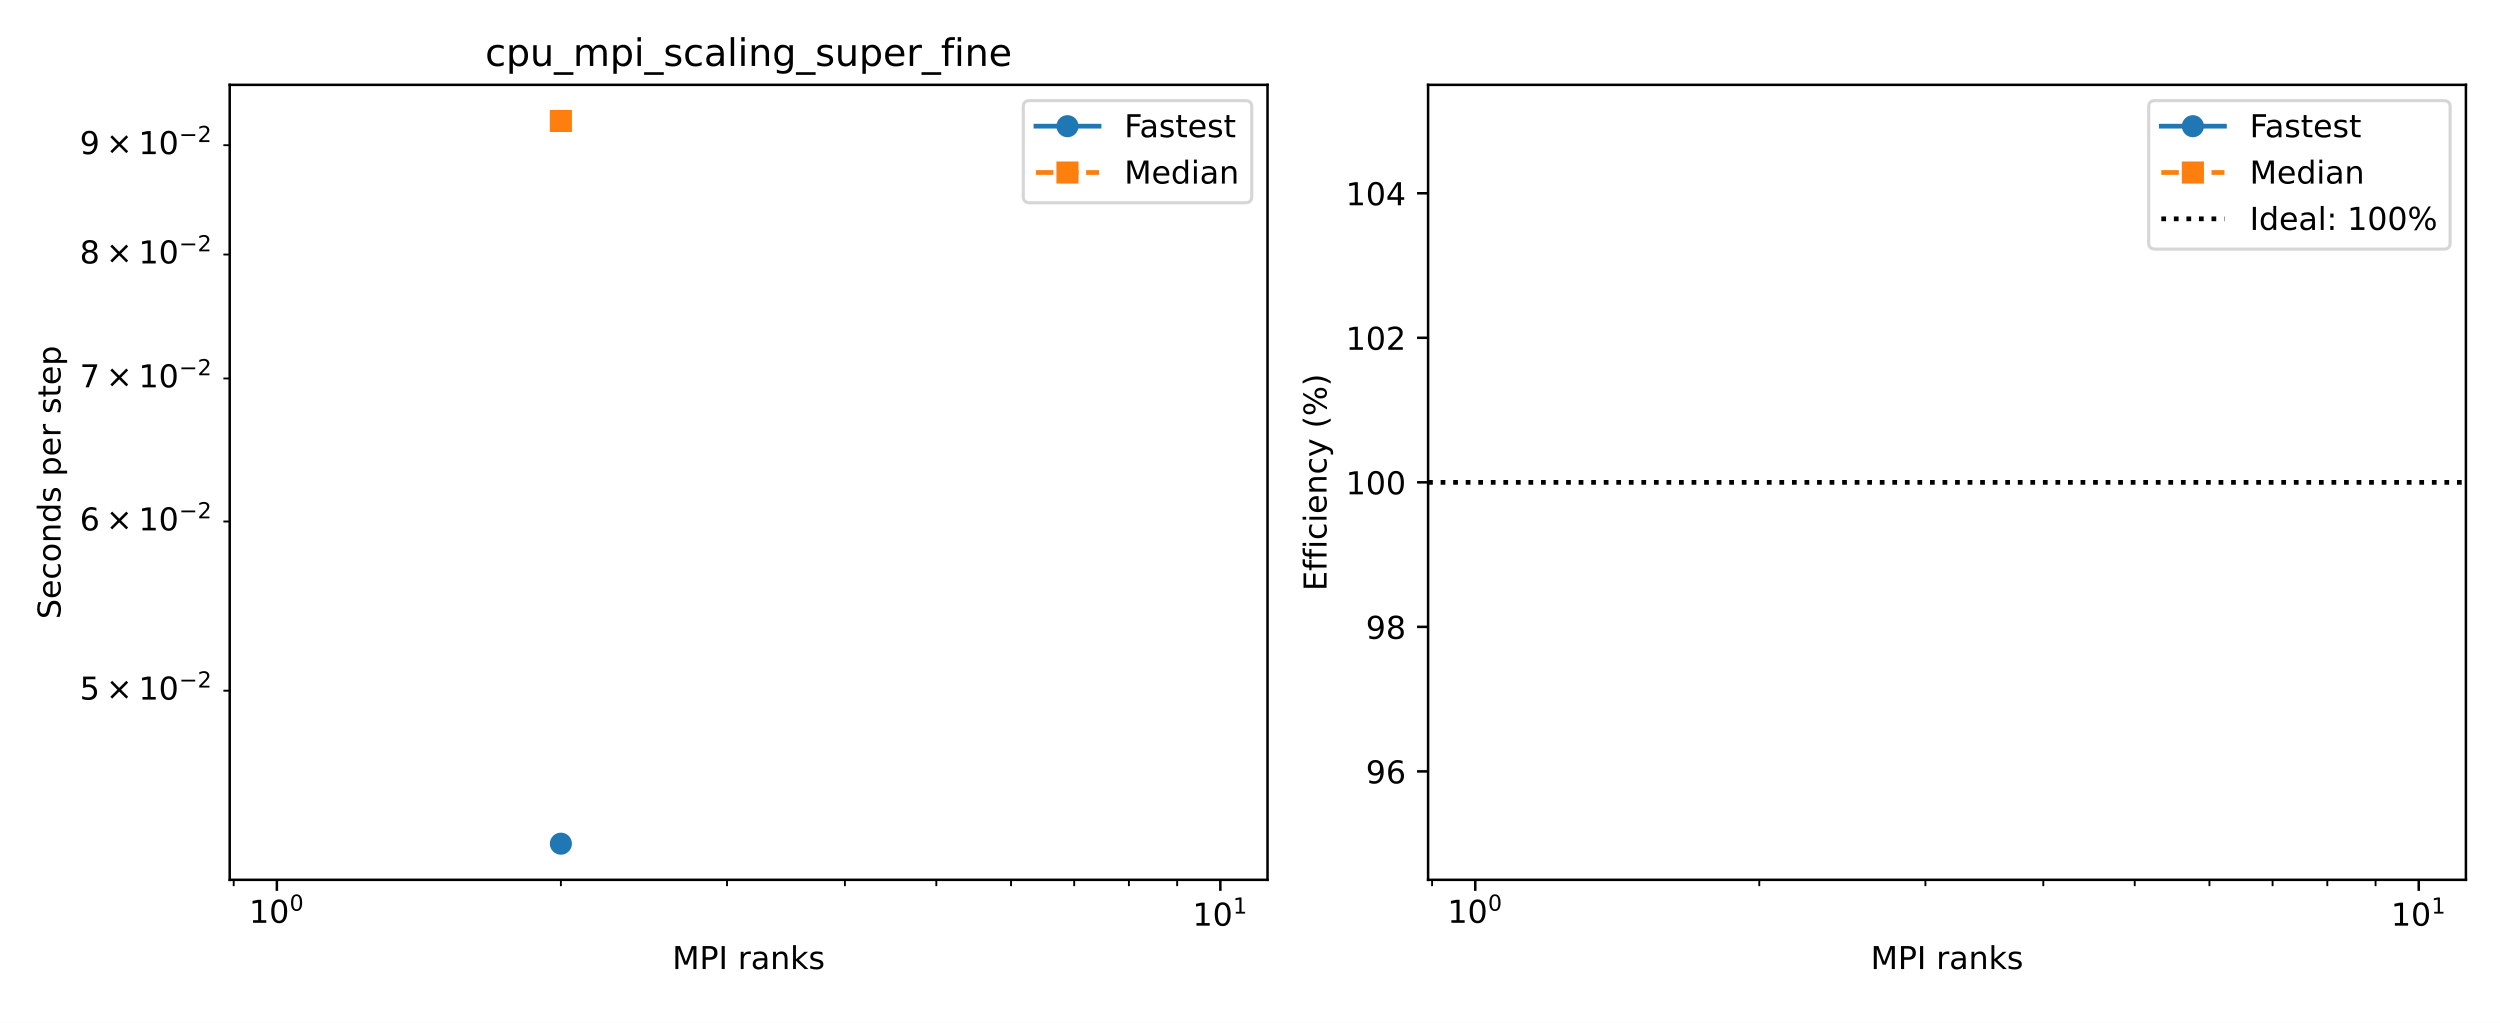
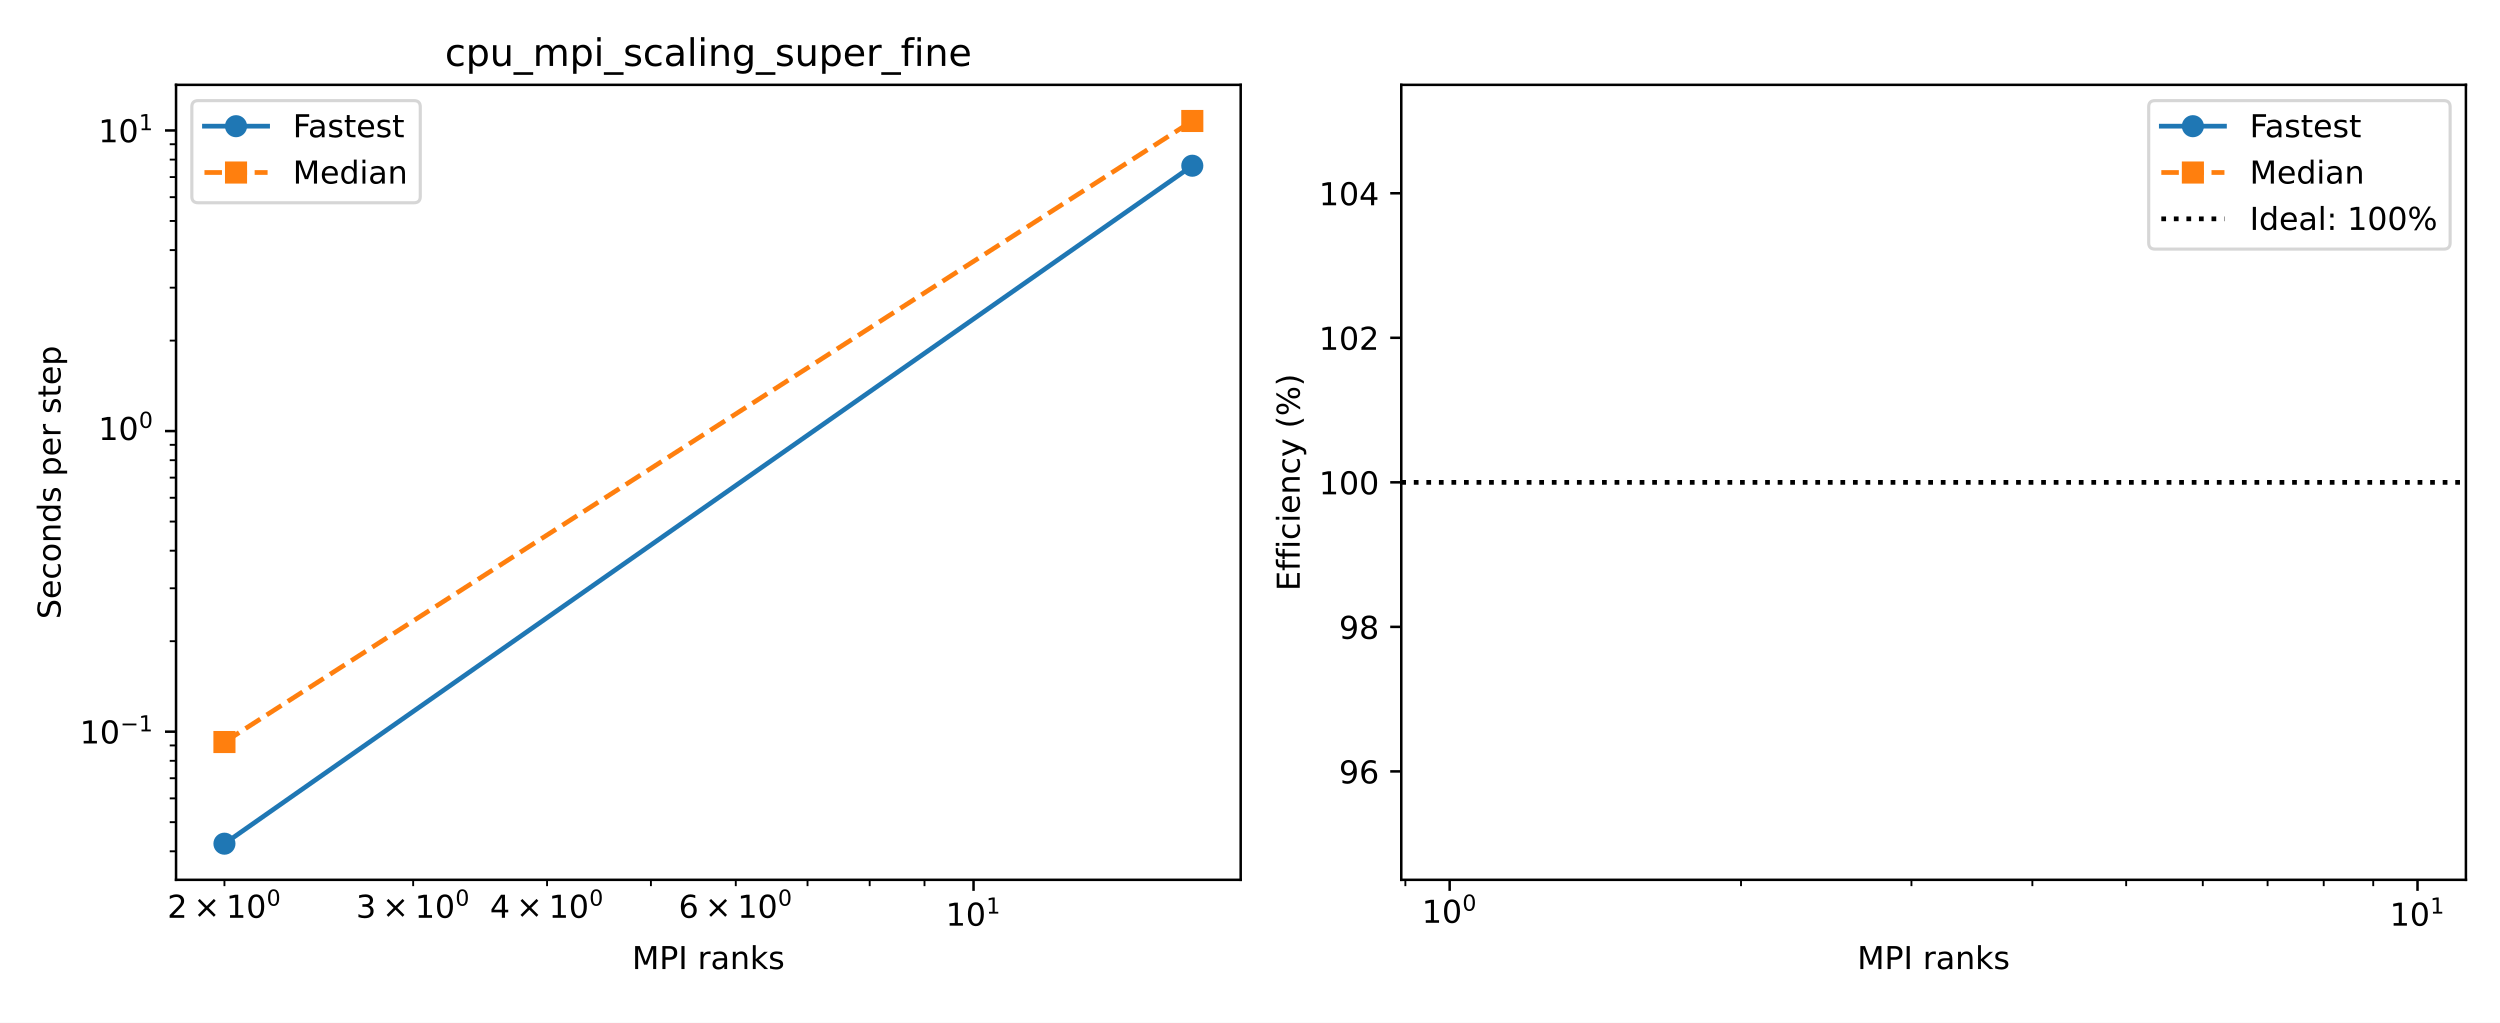
<svg xmlns="http://www.w3.org/2000/svg" xmlns:xlink="http://www.w3.org/1999/xlink" width="792pt" height="324pt" viewBox="0 0 792 324" version="1.1">
  <defs>
    <style type="text/css">*{stroke-linejoin: round; stroke-linecap: butt}</style>
  </defs>
  <g id="figure_1">
    <g id="patch_1">
      <path d="M 0 324 L 792 324 L 792 0 L 0 0 z " style="fill: #ffffff" />
    </g>
    <g id="axes_1">
      <g id="patch_2">
-         <path d="M 72.769 278.728 L 401.549 278.728 L 401.549 26.88 L 72.769 26.88 z " style="fill: #ffffff" />
+         <path d="M 55.772 278.728 L 393.051 278.728 L 393.051 26.88 L 55.772 26.88 z " style="fill: #ffffff" />
      </g>
      <g id="matplotlib.axis_1">
        <g id="xtick_1">
          <g id="line2d_1">
            <defs>
              <path id="m915a4b6a7f" d="M 0 0 L 0 3.5 " style="stroke: #000000; stroke-width: 0.8" />
            </defs>
            <g>
-               <use xlink:href="#m915a4b6a7f" x="87.713" y="278.728" style="stroke: #000000; stroke-width: 0.8" />
+               <use xlink:href="#m915a4b6a7f" x="308.417" y="278.728" style="stroke: #000000; stroke-width: 0.8" />
            </g>
          </g>
          <g id="text_1">
-             <g transform="translate(78.91319 293.3264)">
-               <text>
-                 <tspan x="0" y="-0.977" style="font-size: 10px; font-family: 'DejaVu Sans'">1</tspan>
-                 <tspan x="6.362" y="-0.977" style="font-size: 10px; font-family: 'DejaVu Sans'">0</tspan>
-                 <tspan x="12.82" y="-4.805" style="font-size: 7px; font-family: 'DejaVu Sans'">0</tspan>
-               </text>
-             </g>
-           </g>
-         </g>
-         <g id="xtick_2">
-           <g id="line2d_2">
-             <g>
-               <use xlink:href="#m915a4b6a7f" x="386.605" y="278.728" style="stroke: #000000; stroke-width: 0.8" />
-             </g>
-           </g>
-           <g id="text_2">
-             <g transform="translate(377.8047 293.3264)">
+             <g transform="translate(299.6173 293.3264)">
              <text>
                <tspan x="0" y="-0.064" style="font-size: 10px; font-family: 'DejaVu Sans'">1</tspan>
                <tspan x="6.362" y="-0.064" style="font-size: 10px; font-family: 'DejaVu Sans'">0</tspan>
                <tspan x="12.82" y="-3.892" style="font-size: 7px; font-family: 'DejaVu Sans'">1</tspan>
              </text>
            </g>
          </g>
        </g>
-         <g id="xtick_3">
-           <g id="line2d_3">
+         <g id="xtick_2">
+           <g id="line2d_2">
            <defs>
              <path id="m72433dea88" d="M 0 0 L 0 2 " style="stroke: #000000; stroke-width: 0.6" />
            </defs>
            <g>
-               <use xlink:href="#m72433dea88" x="74.037" y="278.728" style="stroke: #000000; stroke-width: 0.6" />
-             </g>
-           </g>
-         </g>
-         <g id="xtick_4">
-           <g id="line2d_4">
-             <g>
-               <use xlink:href="#m72433dea88" x="177.689" y="278.728" style="stroke: #000000; stroke-width: 0.6" />
-             </g>
-           </g>
-         </g>
-         <g id="xtick_5">
-           <g id="line2d_5">
-             <g>
-               <use xlink:href="#m72433dea88" x="230.321" y="278.728" style="stroke: #000000; stroke-width: 0.6" />
-             </g>
-           </g>
-         </g>
-         <g id="xtick_6">
-           <g id="line2d_6">
-             <g>
-               <use xlink:href="#m72433dea88" x="267.664" y="278.728" style="stroke: #000000; stroke-width: 0.6" />
-             </g>
-           </g>
-         </g>
-         <g id="xtick_7">
-           <g id="line2d_7">
-             <g>
-               <use xlink:href="#m72433dea88" x="296.629" y="278.728" style="stroke: #000000; stroke-width: 0.6" />
-             </g>
-           </g>
-         </g>
-         <g id="xtick_8">
-           <g id="line2d_8">
-             <g>
-               <use xlink:href="#m72433dea88" x="320.296" y="278.728" style="stroke: #000000; stroke-width: 0.6" />
-             </g>
-           </g>
-         </g>
-         <g id="xtick_9">
-           <g id="line2d_9">
-             <g>
-               <use xlink:href="#m72433dea88" x="340.306" y="278.728" style="stroke: #000000; stroke-width: 0.6" />
-             </g>
-           </g>
-         </g>
-         <g id="xtick_10">
-           <g id="line2d_10">
-             <g>
-               <use xlink:href="#m72433dea88" x="357.639" y="278.728" style="stroke: #000000; stroke-width: 0.6" />
-             </g>
-           </g>
-         </g>
-         <g id="xtick_11">
-           <g id="line2d_11">
-             <g>
-               <use xlink:href="#m72433dea88" x="372.928" y="278.728" style="stroke: #000000; stroke-width: 0.6" />
-             </g>
-           </g>
-         </g>
-         <g id="text_3">
-           <text style="font-size: 10px; font-family: 'DejaVu Sans', 'Bitstream Vera Sans', 'Computer Modern Sans Serif', 'Lucida Grande', 'Verdana', 'Geneva', 'Lucid', 'Arial', 'Helvetica', 'Avant Garde', sans-serif; text-anchor: middle" x="237.159" y="307.005" transform="rotate(-0 237.159 307.0046)">MPI ranks</text>
-         </g>
-       </g>
-       <g id="matplotlib.axis_2">
-         <g id="ytick_1">
-           <g id="line2d_12">
-             <defs>
-               <path id="m3884b080c1" d="M 0 0 L -2 0 " style="stroke: #000000; stroke-width: 0.6" />
-             </defs>
-             <g>
-               <use xlink:href="#m3884b080c1" x="72.769" y="218.816" style="stroke: #000000; stroke-width: 0.6" />
-             </g>
-           </g>
-           <g id="text_4">
-             <g transform="translate(25.26861 222.6154)">
-               <text>
-                 <tspan x="0" y="-0.977" style="font-size: 10px; font-family: 'DejaVu Sans'">5</tspan>
+               <use xlink:href="#m72433dea88" x="71.103" y="278.728" style="stroke: #000000; stroke-width: 0.6" />
+             </g>
+           </g>
+           <g id="text_2">
+             <g transform="translate(53.00292 291.7264)">
+               <text>
+                 <tspan x="0" y="-0.977" style="font-size: 10px; font-family: 'DejaVu Sans'">2</tspan>
                <tspan x="8.311" y="-0.977" style="font-size: 10px; font-family: 'DejaVu Sans'">×</tspan>
                <tspan x="18.638" y="-0.977" style="font-size: 10px; font-family: 'DejaVu Sans'">1</tspan>
                <tspan x="25" y="-0.977" style="font-size: 10px; font-family: 'DejaVu Sans'">0</tspan>
-                 <tspan x="31.458" y="-4.805" style="font-size: 7px; font-family: 'DejaVu Sans'">−</tspan>
-                 <tspan x="37.323" y="-4.805" style="font-size: 7px; font-family: 'DejaVu Sans'">2</tspan>
-               </text>
-             </g>
-           </g>
-         </g>
-         <g id="ytick_2">
-           <g id="line2d_13">
-             <g>
-               <use xlink:href="#m3884b080c1" x="72.769" y="165.213" style="stroke: #000000; stroke-width: 0.6" />
+                 <tspan x="31.458" y="-4.805" style="font-size: 7px; font-family: 'DejaVu Sans'">0</tspan>
+               </text>
+             </g>
+           </g>
+         </g>
+         <g id="xtick_3">
+           <g id="line2d_3">
+             <g>
+               <use xlink:href="#m72433dea88" x="130.889" y="278.728" style="stroke: #000000; stroke-width: 0.6" />
+             </g>
+           </g>
+           <g id="text_3">
+             <g transform="translate(112.7894 291.7264)">
+               <text>
+                 <tspan x="0" y="-0.977" style="font-size: 10px; font-family: 'DejaVu Sans'">3</tspan>
+                 <tspan x="8.311" y="-0.977" style="font-size: 10px; font-family: 'DejaVu Sans'">×</tspan>
+                 <tspan x="18.638" y="-0.977" style="font-size: 10px; font-family: 'DejaVu Sans'">1</tspan>
+                 <tspan x="25" y="-0.977" style="font-size: 10px; font-family: 'DejaVu Sans'">0</tspan>
+                 <tspan x="31.458" y="-4.805" style="font-size: 7px; font-family: 'DejaVu Sans'">0</tspan>
+               </text>
+             </g>
+           </g>
+         </g>
+         <g id="xtick_4">
+           <g id="line2d_4">
+             <g>
+               <use xlink:href="#m72433dea88" x="173.309" y="278.728" style="stroke: #000000; stroke-width: 0.6" />
+             </g>
+           </g>
+           <g id="text_4">
+             <g transform="translate(155.2087 291.7264)">
+               <text>
+                 <tspan x="0" y="-0.977" style="font-size: 10px; font-family: 'DejaVu Sans'">4</tspan>
+                 <tspan x="8.311" y="-0.977" style="font-size: 10px; font-family: 'DejaVu Sans'">×</tspan>
+                 <tspan x="18.638" y="-0.977" style="font-size: 10px; font-family: 'DejaVu Sans'">1</tspan>
+                 <tspan x="25" y="-0.977" style="font-size: 10px; font-family: 'DejaVu Sans'">0</tspan>
+                 <tspan x="31.458" y="-4.805" style="font-size: 7px; font-family: 'DejaVu Sans'">0</tspan>
+               </text>
+             </g>
+           </g>
+         </g>
+         <g id="xtick_5">
+           <g id="line2d_5">
+             <g>
+               <use xlink:href="#m72433dea88" x="206.212" y="278.728" style="stroke: #000000; stroke-width: 0.6" />
+             </g>
+           </g>
+         </g>
+         <g id="xtick_6">
+           <g id="line2d_6">
+             <g>
+               <use xlink:href="#m72433dea88" x="233.095" y="278.728" style="stroke: #000000; stroke-width: 0.6" />
            </g>
          </g>
          <g id="text_5">
-             <g transform="translate(25.26861 169.0121)">
+             <g transform="translate(214.9952 291.7264)">
              <text>
                <tspan x="0" y="-0.977" style="font-size: 10px; font-family: 'DejaVu Sans'">6</tspan>
                <tspan x="8.311" y="-0.977" style="font-size: 10px; font-family: 'DejaVu Sans'">×</tspan>
                <tspan x="18.638" y="-0.977" style="font-size: 10px; font-family: 'DejaVu Sans'">1</tspan>
                <tspan x="25" y="-0.977" style="font-size: 10px; font-family: 'DejaVu Sans'">0</tspan>
-                 <tspan x="31.458" y="-4.805" style="font-size: 7px; font-family: 'DejaVu Sans'">−</tspan>
-                 <tspan x="37.323" y="-4.805" style="font-size: 7px; font-family: 'DejaVu Sans'">2</tspan>
+                 <tspan x="31.458" y="-4.805" style="font-size: 7px; font-family: 'DejaVu Sans'">0</tspan>
+               </text>
+             </g>
+           </g>
+         </g>
+         <g id="xtick_7">
+           <g id="line2d_7">
+             <g>
+               <use xlink:href="#m72433dea88" x="255.825" y="278.728" style="stroke: #000000; stroke-width: 0.6" />
+             </g>
+           </g>
+         </g>
+         <g id="xtick_8">
+           <g id="line2d_8">
+             <g>
+               <use xlink:href="#m72433dea88" x="275.514" y="278.728" style="stroke: #000000; stroke-width: 0.6" />
+             </g>
+           </g>
+         </g>
+         <g id="xtick_9">
+           <g id="line2d_9">
+             <g>
+               <use xlink:href="#m72433dea88" x="292.882" y="278.728" style="stroke: #000000; stroke-width: 0.6" />
+             </g>
+           </g>
+         </g>
+         <g id="text_6">
+           <text style="font-size: 10px; font-family: 'DejaVu Sans', 'Bitstream Vera Sans', 'Computer Modern Sans Serif', 'Lucida Grande', 'Verdana', 'Geneva', 'Lucid', 'Arial', 'Helvetica', 'Avant Garde', sans-serif; text-anchor: middle" x="224.412" y="307.005" transform="rotate(-0 224.4115 307.0046)">MPI ranks</text>
+         </g>
+       </g>
+       <g id="matplotlib.axis_2">
+         <g id="ytick_1">
+           <g id="line2d_10">
+             <defs>
+               <path id="mc665064905" d="M 0 0 L -3.5 0 " style="stroke: #000000; stroke-width: 0.8" />
+             </defs>
+             <g>
+               <use xlink:href="#mc665064905" x="55.772" y="231.796" style="stroke: #000000; stroke-width: 0.8" />
+             </g>
+           </g>
+           <g id="text_7">
+             <g transform="translate(25.27205 235.5953)">
+               <text>
+                 <tspan x="0" y="-0.064" style="font-size: 10px; font-family: 'DejaVu Sans'">1</tspan>
+                 <tspan x="6.362" y="-0.064" style="font-size: 10px; font-family: 'DejaVu Sans'">0</tspan>
+                 <tspan x="12.82" y="-3.892" style="font-size: 7px; font-family: 'DejaVu Sans'">−</tspan>
+                 <tspan x="18.686" y="-3.892" style="font-size: 7px; font-family: 'DejaVu Sans'">1</tspan>
+               </text>
+             </g>
+           </g>
+         </g>
+         <g id="ytick_2">
+           <g id="line2d_11">
+             <g>
+               <use xlink:href="#mc665064905" x="55.772" y="136.567" style="stroke: #000000; stroke-width: 0.8" />
+             </g>
+           </g>
+           <g id="text_8">
+             <g transform="translate(31.17205 140.3661)">
+               <text>
+                 <tspan x="0" y="-0.977" style="font-size: 10px; font-family: 'DejaVu Sans'">1</tspan>
+                 <tspan x="6.362" y="-0.977" style="font-size: 10px; font-family: 'DejaVu Sans'">0</tspan>
+                 <tspan x="12.82" y="-4.805" style="font-size: 7px; font-family: 'DejaVu Sans'">0</tspan>
              </text>
            </g>
          </g>
        </g>
        <g id="ytick_3">
+           <g id="line2d_12">
+             <g>
+               <use xlink:href="#mc665064905" x="55.772" y="41.338" style="stroke: #000000; stroke-width: 0.8" />
+             </g>
+           </g>
+           <g id="text_9">
+             <g transform="translate(31.17205 45.13693)">
+               <text>
+                 <tspan x="0" y="-0.064" style="font-size: 10px; font-family: 'DejaVu Sans'">1</tspan>
+                 <tspan x="6.362" y="-0.064" style="font-size: 10px; font-family: 'DejaVu Sans'">0</tspan>
+                 <tspan x="12.82" y="-3.892" style="font-size: 7px; font-family: 'DejaVu Sans'">1</tspan>
+               </text>
+             </g>
+           </g>
+         </g>
+         <g id="ytick_4">
+           <g id="line2d_13">
+             <defs>
+               <path id="m3884b080c1" d="M 0 0 L -2 0 " style="stroke: #000000; stroke-width: 0.6" />
+             </defs>
+             <g>
+               <use xlink:href="#m3884b080c1" x="55.772" y="269.692" style="stroke: #000000; stroke-width: 0.6" />
+             </g>
+           </g>
+         </g>
+         <g id="ytick_5">
          <g id="line2d_14">
            <g>
-               <use xlink:href="#m3884b080c1" x="72.769" y="119.892" style="stroke: #000000; stroke-width: 0.6" />
-             </g>
-           </g>
-           <g id="text_6">
-             <g transform="translate(25.26861 123.6911)">
-               <text>
-                 <tspan x="0" y="-0.977" style="font-size: 10px; font-family: 'DejaVu Sans'">7</tspan>
-                 <tspan x="8.311" y="-0.977" style="font-size: 10px; font-family: 'DejaVu Sans'">×</tspan>
-                 <tspan x="18.638" y="-0.977" style="font-size: 10px; font-family: 'DejaVu Sans'">1</tspan>
-                 <tspan x="25" y="-0.977" style="font-size: 10px; font-family: 'DejaVu Sans'">0</tspan>
-                 <tspan x="31.458" y="-4.805" style="font-size: 7px; font-family: 'DejaVu Sans'">−</tspan>
-                 <tspan x="37.323" y="-4.805" style="font-size: 7px; font-family: 'DejaVu Sans'">2</tspan>
-               </text>
-             </g>
-           </g>
-         </g>
-         <g id="ytick_4">
+               <use xlink:href="#m3884b080c1" x="55.772" y="260.463" style="stroke: #000000; stroke-width: 0.6" />
+             </g>
+           </g>
+         </g>
+         <g id="ytick_6">
          <g id="line2d_15">
            <g>
-               <use xlink:href="#m3884b080c1" x="72.769" y="80.633" style="stroke: #000000; stroke-width: 0.6" />
-             </g>
-           </g>
-           <g id="text_7">
-             <g transform="translate(25.26861 84.43227)">
-               <text>
-                 <tspan x="0" y="-0.977" style="font-size: 10px; font-family: 'DejaVu Sans'">8</tspan>
-                 <tspan x="8.311" y="-0.977" style="font-size: 10px; font-family: 'DejaVu Sans'">×</tspan>
-                 <tspan x="18.638" y="-0.977" style="font-size: 10px; font-family: 'DejaVu Sans'">1</tspan>
-                 <tspan x="25" y="-0.977" style="font-size: 10px; font-family: 'DejaVu Sans'">0</tspan>
-                 <tspan x="31.458" y="-4.805" style="font-size: 7px; font-family: 'DejaVu Sans'">−</tspan>
-                 <tspan x="37.323" y="-4.805" style="font-size: 7px; font-family: 'DejaVu Sans'">2</tspan>
-               </text>
-             </g>
-           </g>
-         </g>
-         <g id="ytick_5">
+               <use xlink:href="#m3884b080c1" x="55.772" y="252.923" style="stroke: #000000; stroke-width: 0.6" />
+             </g>
+           </g>
+         </g>
+         <g id="ytick_7">
          <g id="line2d_16">
            <g>
-               <use xlink:href="#m3884b080c1" x="72.769" y="46.004" style="stroke: #000000; stroke-width: 0.6" />
-             </g>
-           </g>
-           <g id="text_8">
-             <g transform="translate(25.26861 49.80353)">
-               <text>
-                 <tspan x="0" y="-0.977" style="font-size: 10px; font-family: 'DejaVu Sans'">9</tspan>
-                 <tspan x="8.311" y="-0.977" style="font-size: 10px; font-family: 'DejaVu Sans'">×</tspan>
-                 <tspan x="18.638" y="-0.977" style="font-size: 10px; font-family: 'DejaVu Sans'">1</tspan>
-                 <tspan x="25" y="-0.977" style="font-size: 10px; font-family: 'DejaVu Sans'">0</tspan>
-                 <tspan x="31.458" y="-4.805" style="font-size: 7px; font-family: 'DejaVu Sans'">−</tspan>
-                 <tspan x="37.323" y="-4.805" style="font-size: 7px; font-family: 'DejaVu Sans'">2</tspan>
-               </text>
-             </g>
-           </g>
-         </g>
-         <g id="text_9">
-           <text style="font-size: 10px; font-family: 'DejaVu Sans', 'Bitstream Vera Sans', 'Computer Modern Sans Serif', 'Lucida Grande', 'Verdana', 'Geneva', 'Lucid', 'Arial', 'Helvetica', 'Avant Garde', sans-serif; text-anchor: middle" x="19.189" y="152.804" transform="rotate(-90 19.18892 152.804)">Seconds per step</text>
-         </g>
-       </g>
-       <g id="line2d_17">
-         <path d="M 177.689 267.28 " clip-path="url(#pe3e3ec7f2f)" style="fill: none; stroke: #1f77b4; stroke-width: 1.5; stroke-linecap: square" />
+               <use xlink:href="#m3884b080c1" x="55.772" y="246.547" style="stroke: #000000; stroke-width: 0.6" />
+             </g>
+           </g>
+         </g>
+         <g id="ytick_8">
+           <g id="line2d_17">
+             <g>
+               <use xlink:href="#m3884b080c1" x="55.772" y="241.025" style="stroke: #000000; stroke-width: 0.6" />
+             </g>
+           </g>
+         </g>
+         <g id="ytick_9">
+           <g id="line2d_18">
+             <g>
+               <use xlink:href="#m3884b080c1" x="55.772" y="236.154" style="stroke: #000000; stroke-width: 0.6" />
+             </g>
+           </g>
+         </g>
+         <g id="ytick_10">
+           <g id="line2d_19">
+             <g>
+               <use xlink:href="#m3884b080c1" x="55.772" y="203.129" style="stroke: #000000; stroke-width: 0.6" />
+             </g>
+           </g>
+         </g>
+         <g id="ytick_11">
+           <g id="line2d_20">
+             <g>
+               <use xlink:href="#m3884b080c1" x="55.772" y="186.36" style="stroke: #000000; stroke-width: 0.6" />
+             </g>
+           </g>
+         </g>
+         <g id="ytick_12">
+           <g id="line2d_21">
+             <g>
+               <use xlink:href="#m3884b080c1" x="55.772" y="174.462" style="stroke: #000000; stroke-width: 0.6" />
+             </g>
+           </g>
+         </g>
+         <g id="ytick_13">
+           <g id="line2d_22">
+             <g>
+               <use xlink:href="#m3884b080c1" x="55.772" y="165.234" style="stroke: #000000; stroke-width: 0.6" />
+             </g>
+           </g>
+         </g>
+         <g id="ytick_14">
+           <g id="line2d_23">
+             <g>
+               <use xlink:href="#m3884b080c1" x="55.772" y="157.693" style="stroke: #000000; stroke-width: 0.6" />
+             </g>
+           </g>
+         </g>
+         <g id="ytick_15">
+           <g id="line2d_24">
+             <g>
+               <use xlink:href="#m3884b080c1" x="55.772" y="151.318" style="stroke: #000000; stroke-width: 0.6" />
+             </g>
+           </g>
+         </g>
+         <g id="ytick_16">
+           <g id="line2d_25">
+             <g>
+               <use xlink:href="#m3884b080c1" x="55.772" y="145.796" style="stroke: #000000; stroke-width: 0.6" />
+             </g>
+           </g>
+         </g>
+         <g id="ytick_17">
+           <g id="line2d_26">
+             <g>
+               <use xlink:href="#m3884b080c1" x="55.772" y="140.924" style="stroke: #000000; stroke-width: 0.6" />
+             </g>
+           </g>
+         </g>
+         <g id="ytick_18">
+           <g id="line2d_27">
+             <g>
+               <use xlink:href="#m3884b080c1" x="55.772" y="107.9" style="stroke: #000000; stroke-width: 0.6" />
+             </g>
+           </g>
+         </g>
+         <g id="ytick_19">
+           <g id="line2d_28">
+             <g>
+               <use xlink:href="#m3884b080c1" x="55.772" y="91.131" style="stroke: #000000; stroke-width: 0.6" />
+             </g>
+           </g>
+         </g>
+         <g id="ytick_20">
+           <g id="line2d_29">
+             <g>
+               <use xlink:href="#m3884b080c1" x="55.772" y="79.233" style="stroke: #000000; stroke-width: 0.6" />
+             </g>
+           </g>
+         </g>
+         <g id="ytick_21">
+           <g id="line2d_30">
+             <g>
+               <use xlink:href="#m3884b080c1" x="55.772" y="70.005" style="stroke: #000000; stroke-width: 0.6" />
+             </g>
+           </g>
+         </g>
+         <g id="ytick_22">
+           <g id="line2d_31">
+             <g>
+               <use xlink:href="#m3884b080c1" x="55.772" y="62.464" style="stroke: #000000; stroke-width: 0.6" />
+             </g>
+           </g>
+         </g>
+         <g id="ytick_23">
+           <g id="line2d_32">
+             <g>
+               <use xlink:href="#m3884b080c1" x="55.772" y="56.089" style="stroke: #000000; stroke-width: 0.6" />
+             </g>
+           </g>
+         </g>
+         <g id="ytick_24">
+           <g id="line2d_33">
+             <g>
+               <use xlink:href="#m3884b080c1" x="55.772" y="50.566" style="stroke: #000000; stroke-width: 0.6" />
+             </g>
+           </g>
+         </g>
+         <g id="ytick_25">
+           <g id="line2d_34">
+             <g>
+               <use xlink:href="#m3884b080c1" x="55.772" y="45.695" style="stroke: #000000; stroke-width: 0.6" />
+             </g>
+           </g>
+         </g>
+         <g id="text_10">
+           <text style="font-size: 10px; font-family: 'DejaVu Sans', 'Bitstream Vera Sans', 'Computer Modern Sans Serif', 'Lucida Grande', 'Verdana', 'Geneva', 'Lucid', 'Arial', 'Helvetica', 'Avant Garde', sans-serif; text-anchor: middle" x="19.192" y="152.804" transform="rotate(-90 19.19237 152.804)">Seconds per step</text>
+         </g>
+       </g>
+       <g id="line2d_35">
+         <path d="M 71.103 267.28 L 377.72 52.504 " clip-path="url(#p1d46c1b030)" style="fill: none; stroke: #1f77b4; stroke-width: 1.5; stroke-linecap: square" />
        <defs>
          <path id="mfb15104b4f" d="M 0 3 C 0.796 3 1.559 2.684 2.121 2.121 C 2.684 1.559 3 0.796 3 0 C 3 -0.796 2.684 -1.559 2.121 -2.121 C 1.559 -2.684 0.796 -3 0 -3 C -0.796 -3 -1.559 -2.684 -2.121 -2.121 C -2.684 -1.559 -3 -0.796 -3 0 C -3 0.796 -2.684 1.559 -2.121 2.121 C -1.559 2.684 -0.796 3 0 3 z " style="stroke: #1f77b4" />
        </defs>
-         <g clip-path="url(#pe3e3ec7f2f)">
-           <use xlink:href="#mfb15104b4f" x="177.689" y="267.28" style="fill: #1f77b4; stroke: #1f77b4" />
-         </g>
-       </g>
-       <g id="line2d_18">
-         <path d="M 177.689 38.328 " clip-path="url(#pe3e3ec7f2f)" style="fill: none; stroke-dasharray: 5.55,2.4; stroke-dashoffset: 0; stroke: #ff7f0e; stroke-width: 1.5" />
+         <g clip-path="url(#p1d46c1b030)">
+           <use xlink:href="#mfb15104b4f" x="71.103" y="267.28" style="fill: #1f77b4; stroke: #1f77b4" />
+           <use xlink:href="#mfb15104b4f" x="377.72" y="52.504" style="fill: #1f77b4; stroke: #1f77b4" />
+         </g>
+       </g>
+       <g id="line2d_36">
+         <path d="M 71.103 235.074 L 377.72 38.328 " clip-path="url(#p1d46c1b030)" style="fill: none; stroke-dasharray: 5.55,2.4; stroke-dashoffset: 0; stroke: #ff7f0e; stroke-width: 1.5" />
        <defs>
          <path id="m5a906554f0" d="M -3 3 L 3 3 L 3 -3 L -3 -3 z " style="stroke: #ff7f0e; stroke-linejoin: miter" />
        </defs>
-         <g clip-path="url(#pe3e3ec7f2f)">
-           <use xlink:href="#m5a906554f0" x="177.689" y="38.328" style="fill: #ff7f0e; stroke: #ff7f0e; stroke-linejoin: miter" />
+         <g clip-path="url(#p1d46c1b030)">
+           <use xlink:href="#m5a906554f0" x="71.103" y="235.074" style="fill: #ff7f0e; stroke: #ff7f0e; stroke-linejoin: miter" />
+           <use xlink:href="#m5a906554f0" x="377.72" y="38.328" style="fill: #ff7f0e; stroke: #ff7f0e; stroke-linejoin: miter" />
        </g>
      </g>
      <g id="patch_3">
-         <path d="M 72.769 278.728 L 72.769 26.88 " style="fill: none; stroke: #000000; stroke-width: 0.8; stroke-linejoin: miter; stroke-linecap: square" />
+         <path d="M 55.772 278.728 L 55.772 26.88 " style="fill: none; stroke: #000000; stroke-width: 0.8; stroke-linejoin: miter; stroke-linecap: square" />
      </g>
      <g id="patch_4">
-         <path d="M 401.549 278.728 L 401.549 26.88 " style="fill: none; stroke: #000000; stroke-width: 0.8; stroke-linejoin: miter; stroke-linecap: square" />
+         <path d="M 393.051 278.728 L 393.051 26.88 " style="fill: none; stroke: #000000; stroke-width: 0.8; stroke-linejoin: miter; stroke-linecap: square" />
      </g>
      <g id="patch_5">
-         <path d="M 72.769 278.728 L 401.549 278.728 " style="fill: none; stroke: #000000; stroke-width: 0.8; stroke-linejoin: miter; stroke-linecap: square" />
+         <path d="M 55.772 278.728 L 393.051 278.728 " style="fill: none; stroke: #000000; stroke-width: 0.8; stroke-linejoin: miter; stroke-linecap: square" />
      </g>
      <g id="patch_6">
-         <path d="M 72.769 26.88 L 401.549 26.88 " style="fill: none; stroke: #000000; stroke-width: 0.8; stroke-linejoin: miter; stroke-linecap: square" />
-       </g>
-       <g id="text_10">
-         <text style="font-size: 12px; font-family: 'DejaVu Sans', 'Bitstream Vera Sans', 'Computer Modern Sans Serif', 'Lucida Grande', 'Verdana', 'Geneva', 'Lucid', 'Arial', 'Helvetica', 'Avant Garde', sans-serif; text-anchor: middle" x="237.159" y="20.88" transform="rotate(-0 237.159 20.88)">cpu_mpi_scaling_super_fine</text>
+         <path d="M 55.772 26.88 L 393.051 26.88 " style="fill: none; stroke: #000000; stroke-width: 0.8; stroke-linejoin: miter; stroke-linecap: square" />
+       </g>
+       <g id="text_11">
+         <text style="font-size: 12px; font-family: 'DejaVu Sans', 'Bitstream Vera Sans', 'Computer Modern Sans Serif', 'Lucida Grande', 'Verdana', 'Geneva', 'Lucid', 'Arial', 'Helvetica', 'Avant Garde', sans-serif; text-anchor: middle" x="224.412" y="20.88" transform="rotate(-0 224.4115 20.88)">cpu_mpi_scaling_super_fine</text>
      </g>
      <g id="legend_1">
        <g id="patch_7">
-           <path d="M 326.176 64.236 L 394.549 64.236 Q 396.549 64.236 396.549 62.236 L 396.549 33.88 Q 396.549 31.88 394.549 31.88 L 326.176 31.88 Q 324.176 31.88 324.176 33.88 L 324.176 62.236 Q 324.176 64.236 326.176 64.236 z " style="fill: #ffffff; opacity: 0.8; stroke: #cccccc; stroke-linejoin: miter" />
-         </g>
-         <g id="line2d_19">
-           <path d="M 328.176 39.978 L 338.176 39.978 L 348.176 39.978 " style="fill: none; stroke: #1f77b4; stroke-width: 1.5; stroke-linecap: square" />
+           <path d="M 62.772 64.236 L 131.145 64.236 Q 133.145 64.236 133.145 62.236 L 133.145 33.88 Q 133.145 31.88 131.145 31.88 L 62.772 31.88 Q 60.772 31.88 60.772 33.88 L 60.772 62.236 Q 60.772 64.236 62.772 64.236 z " style="fill: #ffffff; opacity: 0.8; stroke: #cccccc; stroke-linejoin: miter" />
+         </g>
+         <g id="line2d_37">
+           <path d="M 64.772 39.978 L 74.772 39.978 L 84.772 39.978 " style="fill: none; stroke: #1f77b4; stroke-width: 1.5; stroke-linecap: square" />
          <g>
-             <use xlink:href="#mfb15104b4f" x="338.176" y="39.978" style="fill: #1f77b4; stroke: #1f77b4" />
-           </g>
-         </g>
-         <g id="text_11">
-           <text style="font-size: 10px; font-family: 'DejaVu Sans', 'Bitstream Vera Sans', 'Computer Modern Sans Serif', 'Lucida Grande', 'Verdana', 'Geneva', 'Lucid', 'Arial', 'Helvetica', 'Avant Garde', sans-serif; text-anchor: start" x="356.176" y="43.478" transform="rotate(-0 356.1759 43.47844)">Fastest</text>
-         </g>
-         <g id="line2d_20">
-           <path d="M 328.176 54.657 L 338.176 54.657 L 348.176 54.657 " style="fill: none; stroke-dasharray: 5.55,2.4; stroke-dashoffset: 0; stroke: #ff7f0e; stroke-width: 1.5" />
+             <use xlink:href="#mfb15104b4f" x="74.772" y="39.978" style="fill: #1f77b4; stroke: #1f77b4" />
+           </g>
+         </g>
+         <g id="text_12">
+           <text style="font-size: 10px; font-family: 'DejaVu Sans', 'Bitstream Vera Sans', 'Computer Modern Sans Serif', 'Lucida Grande', 'Verdana', 'Geneva', 'Lucid', 'Arial', 'Helvetica', 'Avant Garde', sans-serif; text-anchor: start" x="92.772" y="43.478" transform="rotate(-0 92.77205 43.47844)">Fastest</text>
+         </g>
+         <g id="line2d_38">
+           <path d="M 64.772 54.657 L 74.772 54.657 L 84.772 54.657 " style="fill: none; stroke-dasharray: 5.55,2.4; stroke-dashoffset: 0; stroke: #ff7f0e; stroke-width: 1.5" />
          <g>
-             <use xlink:href="#m5a906554f0" x="338.176" y="54.657" style="fill: #ff7f0e; stroke: #ff7f0e; stroke-linejoin: miter" />
-           </g>
-         </g>
-         <g id="text_12">
-           <text style="font-size: 10px; font-family: 'DejaVu Sans', 'Bitstream Vera Sans', 'Computer Modern Sans Serif', 'Lucida Grande', 'Verdana', 'Geneva', 'Lucid', 'Arial', 'Helvetica', 'Avant Garde', sans-serif; text-anchor: start" x="356.176" y="58.157" transform="rotate(-0 356.1759 58.15656)">Median</text>
+             <use xlink:href="#m5a906554f0" x="74.772" y="54.657" style="fill: #ff7f0e; stroke: #ff7f0e; stroke-linejoin: miter" />
+           </g>
+         </g>
+         <g id="text_13">
+           <text style="font-size: 10px; font-family: 'DejaVu Sans', 'Bitstream Vera Sans', 'Computer Modern Sans Serif', 'Lucida Grande', 'Verdana', 'Geneva', 'Lucid', 'Arial', 'Helvetica', 'Avant Garde', sans-serif; text-anchor: start" x="92.772" y="58.157" transform="rotate(-0 92.77205 58.15656)">Median</text>
        </g>
      </g>
    </g>
    <g id="axes_2">
      <g id="patch_8">
-         <path d="M 452.419 278.728 L 781.2 278.728 L 781.2 26.88 L 452.419 26.88 z " style="fill: #ffffff" />
+         <path d="M 443.921 278.728 L 781.2 278.728 L 781.2 26.88 L 443.921 26.88 z " style="fill: #ffffff" />
      </g>
      <g id="matplotlib.axis_3">
-         <g id="xtick_12">
-           <g id="line2d_21">
-             <g>
-               <use xlink:href="#m915a4b6a7f" x="467.364" y="278.728" style="stroke: #000000; stroke-width: 0.8" />
-             </g>
-           </g>
-           <g id="text_13">
-             <g transform="translate(458.5639 293.3264)">
+         <g id="xtick_10">
+           <g id="line2d_39">
+             <g>
+               <use xlink:href="#m915a4b6a7f" x="459.252" y="278.728" style="stroke: #000000; stroke-width: 0.8" />
+             </g>
+           </g>
+           <g id="text_14">
+             <g transform="translate(450.4519 293.3264)">
              <text>
                <tspan x="0" y="-0.977" style="font-size: 10px; font-family: 'DejaVu Sans'">1</tspan>
                <tspan x="6.362" y="-0.977" style="font-size: 10px; font-family: 'DejaVu Sans'">0</tspan>
                <tspan x="12.82" y="-4.805" style="font-size: 7px; font-family: 'DejaVu Sans'">0</tspan>
              </text>
            </g>
          </g>
        </g>
-         <g id="xtick_13">
-           <g id="line2d_22">
-             <g>
-               <use xlink:href="#m915a4b6a7f" x="766.255" y="278.728" style="stroke: #000000; stroke-width: 0.8" />
-             </g>
-           </g>
-           <g id="text_14">
-             <g transform="translate(757.4554 293.3264)">
+         <g id="xtick_11">
+           <g id="line2d_40">
+             <g>
+               <use xlink:href="#m915a4b6a7f" x="765.869" y="278.728" style="stroke: #000000; stroke-width: 0.8" />
+             </g>
+           </g>
+           <g id="text_15">
+             <g transform="translate(757.0691 293.3264)">
              <text>
                <tspan x="0" y="-0.064" style="font-size: 10px; font-family: 'DejaVu Sans'">1</tspan>
                <tspan x="6.362" y="-0.064" style="font-size: 10px; font-family: 'DejaVu Sans'">0</tspan>
                <tspan x="12.82" y="-3.892" style="font-size: 7px; font-family: 'DejaVu Sans'">1</tspan>
              </text>
            </g>
          </g>
        </g>
+         <g id="xtick_12">
+           <g id="line2d_41">
+             <g>
+               <use xlink:href="#m72433dea88" x="445.222" y="278.728" style="stroke: #000000; stroke-width: 0.6" />
+             </g>
+           </g>
+         </g>
+         <g id="xtick_13">
+           <g id="line2d_42">
+             <g>
+               <use xlink:href="#m72433dea88" x="551.553" y="278.728" style="stroke: #000000; stroke-width: 0.6" />
+             </g>
+           </g>
+         </g>
        <g id="xtick_14">
-           <g id="line2d_23">
-             <g>
-               <use xlink:href="#m72433dea88" x="453.687" y="278.728" style="stroke: #000000; stroke-width: 0.6" />
+           <g id="line2d_43">
+             <g>
+               <use xlink:href="#m72433dea88" x="605.545" y="278.728" style="stroke: #000000; stroke-width: 0.6" />
            </g>
          </g>
        </g>
        <g id="xtick_15">
-           <g id="line2d_24">
-             <g>
-               <use xlink:href="#m72433dea88" x="557.339" y="278.728" style="stroke: #000000; stroke-width: 0.6" />
+           <g id="line2d_44">
+             <g>
+               <use xlink:href="#m72433dea88" x="643.854" y="278.728" style="stroke: #000000; stroke-width: 0.6" />
            </g>
          </g>
        </g>
        <g id="xtick_16">
-           <g id="line2d_25">
-             <g>
-               <use xlink:href="#m72433dea88" x="609.971" y="278.728" style="stroke: #000000; stroke-width: 0.6" />
+           <g id="line2d_45">
+             <g>
+               <use xlink:href="#m72433dea88" x="673.568" y="278.728" style="stroke: #000000; stroke-width: 0.6" />
            </g>
          </g>
        </g>
        <g id="xtick_17">
-           <g id="line2d_26">
-             <g>
-               <use xlink:href="#m72433dea88" x="647.315" y="278.728" style="stroke: #000000; stroke-width: 0.6" />
+           <g id="line2d_46">
+             <g>
+               <use xlink:href="#m72433dea88" x="697.846" y="278.728" style="stroke: #000000; stroke-width: 0.6" />
            </g>
          </g>
        </g>
        <g id="xtick_18">
-           <g id="line2d_27">
-             <g>
-               <use xlink:href="#m72433dea88" x="676.28" y="278.728" style="stroke: #000000; stroke-width: 0.6" />
+           <g id="line2d_47">
+             <g>
+               <use xlink:href="#m72433dea88" x="718.374" y="278.728" style="stroke: #000000; stroke-width: 0.6" />
            </g>
          </g>
        </g>
        <g id="xtick_19">
-           <g id="line2d_28">
-             <g>
-               <use xlink:href="#m72433dea88" x="699.947" y="278.728" style="stroke: #000000; stroke-width: 0.6" />
+           <g id="line2d_48">
+             <g>
+               <use xlink:href="#m72433dea88" x="736.155" y="278.728" style="stroke: #000000; stroke-width: 0.6" />
            </g>
          </g>
        </g>
        <g id="xtick_20">
-           <g id="line2d_29">
-             <g>
-               <use xlink:href="#m72433dea88" x="719.957" y="278.728" style="stroke: #000000; stroke-width: 0.6" />
-             </g>
-           </g>
-         </g>
-         <g id="xtick_21">
-           <g id="line2d_30">
-             <g>
-               <use xlink:href="#m72433dea88" x="737.29" y="278.728" style="stroke: #000000; stroke-width: 0.6" />
-             </g>
-           </g>
-         </g>
-         <g id="xtick_22">
-           <g id="line2d_31">
-             <g>
-               <use xlink:href="#m72433dea88" x="752.579" y="278.728" style="stroke: #000000; stroke-width: 0.6" />
-             </g>
-           </g>
-         </g>
-         <g id="text_15">
-           <text style="font-size: 10px; font-family: 'DejaVu Sans', 'Bitstream Vera Sans', 'Computer Modern Sans Serif', 'Lucida Grande', 'Verdana', 'Geneva', 'Lucid', 'Arial', 'Helvetica', 'Avant Garde', sans-serif; text-anchor: middle" x="616.81" y="307.005" transform="rotate(-0 616.8097 307.0046)">MPI ranks</text>
+           <g id="line2d_49">
+             <g>
+               <use xlink:href="#m72433dea88" x="751.839" y="278.728" style="stroke: #000000; stroke-width: 0.6" />
+             </g>
+           </g>
+         </g>
+         <g id="text_16">
+           <text style="font-size: 10px; font-family: 'DejaVu Sans', 'Bitstream Vera Sans', 'Computer Modern Sans Serif', 'Lucida Grande', 'Verdana', 'Geneva', 'Lucid', 'Arial', 'Helvetica', 'Avant Garde', sans-serif; text-anchor: middle" x="612.561" y="307.005" transform="rotate(-0 612.5605 307.0046)">MPI ranks</text>
        </g>
      </g>
      <g id="matplotlib.axis_4">
-         <g id="ytick_6">
-           <g id="line2d_32">
-             <defs>
-               <path id="mc665064905" d="M 0 0 L -3.5 0 " style="stroke: #000000; stroke-width: 0.8" />
-             </defs>
-             <g>
-               <use xlink:href="#mc665064905" x="452.419" y="244.385" style="stroke: #000000; stroke-width: 0.8" />
-             </g>
-           </g>
-           <g id="text_16">
-             <text style="font-size: 10px; font-family: 'DejaVu Sans', 'Bitstream Vera Sans', 'Computer Modern Sans Serif', 'Lucida Grande', 'Verdana', 'Geneva', 'Lucid', 'Arial', 'Helvetica', 'Avant Garde', sans-serif; text-anchor: end" x="445.419" y="248.184" transform="rotate(-0 445.4193 248.1843)">96</text>
-           </g>
-         </g>
-         <g id="ytick_7">
-           <g id="line2d_33">
-             <g>
-               <use xlink:href="#mc665064905" x="452.419" y="198.595" style="stroke: #000000; stroke-width: 0.8" />
+         <g id="ytick_26">
+           <g id="line2d_50">
+             <g>
+               <use xlink:href="#mc665064905" x="443.921" y="244.385" style="stroke: #000000; stroke-width: 0.8" />
            </g>
          </g>
          <g id="text_17">
-             <text style="font-size: 10px; font-family: 'DejaVu Sans', 'Bitstream Vera Sans', 'Computer Modern Sans Serif', 'Lucida Grande', 'Verdana', 'Geneva', 'Lucid', 'Arial', 'Helvetica', 'Avant Garde', sans-serif; text-anchor: end" x="445.419" y="202.394" transform="rotate(-0 445.4193 202.3938)">98</text>
-           </g>
-         </g>
-         <g id="ytick_8">
-           <g id="line2d_34">
-             <g>
-               <use xlink:href="#mc665064905" x="452.419" y="152.804" style="stroke: #000000; stroke-width: 0.8" />
+             <text style="font-size: 10px; font-family: 'DejaVu Sans', 'Bitstream Vera Sans', 'Computer Modern Sans Serif', 'Lucida Grande', 'Verdana', 'Geneva', 'Lucid', 'Arial', 'Helvetica', 'Avant Garde', sans-serif; text-anchor: end" x="436.921" y="248.184" transform="rotate(-0 436.921 248.1843)">96</text>
+           </g>
+         </g>
+         <g id="ytick_27">
+           <g id="line2d_51">
+             <g>
+               <use xlink:href="#mc665064905" x="443.921" y="198.595" style="stroke: #000000; stroke-width: 0.8" />
            </g>
          </g>
          <g id="text_18">
-             <text style="font-size: 10px; font-family: 'DejaVu Sans', 'Bitstream Vera Sans', 'Computer Modern Sans Serif', 'Lucida Grande', 'Verdana', 'Geneva', 'Lucid', 'Arial', 'Helvetica', 'Avant Garde', sans-serif; text-anchor: end" x="445.419" y="156.603" transform="rotate(-0 445.4193 156.6032)">100</text>
-           </g>
-         </g>
-         <g id="ytick_9">
-           <g id="line2d_35">
-             <g>
-               <use xlink:href="#mc665064905" x="452.419" y="107.013" style="stroke: #000000; stroke-width: 0.8" />
+             <text style="font-size: 10px; font-family: 'DejaVu Sans', 'Bitstream Vera Sans', 'Computer Modern Sans Serif', 'Lucida Grande', 'Verdana', 'Geneva', 'Lucid', 'Arial', 'Helvetica', 'Avant Garde', sans-serif; text-anchor: end" x="436.921" y="202.394" transform="rotate(-0 436.921 202.3938)">98</text>
+           </g>
+         </g>
+         <g id="ytick_28">
+           <g id="line2d_52">
+             <g>
+               <use xlink:href="#mc665064905" x="443.921" y="152.804" style="stroke: #000000; stroke-width: 0.8" />
            </g>
          </g>
          <g id="text_19">
-             <text style="font-size: 10px; font-family: 'DejaVu Sans', 'Bitstream Vera Sans', 'Computer Modern Sans Serif', 'Lucida Grande', 'Verdana', 'Geneva', 'Lucid', 'Arial', 'Helvetica', 'Avant Garde', sans-serif; text-anchor: end" x="445.419" y="110.813" transform="rotate(-0 445.4193 110.8127)">102</text>
-           </g>
-         </g>
-         <g id="ytick_10">
-           <g id="line2d_36">
-             <g>
-               <use xlink:href="#mc665064905" x="452.419" y="61.223" style="stroke: #000000; stroke-width: 0.8" />
+             <text style="font-size: 10px; font-family: 'DejaVu Sans', 'Bitstream Vera Sans', 'Computer Modern Sans Serif', 'Lucida Grande', 'Verdana', 'Geneva', 'Lucid', 'Arial', 'Helvetica', 'Avant Garde', sans-serif; text-anchor: end" x="436.921" y="156.603" transform="rotate(-0 436.921 156.6032)">100</text>
+           </g>
+         </g>
+         <g id="ytick_29">
+           <g id="line2d_53">
+             <g>
+               <use xlink:href="#mc665064905" x="443.921" y="107.013" style="stroke: #000000; stroke-width: 0.8" />
            </g>
          </g>
          <g id="text_20">
-             <text style="font-size: 10px; font-family: 'DejaVu Sans', 'Bitstream Vera Sans', 'Computer Modern Sans Serif', 'Lucida Grande', 'Verdana', 'Geneva', 'Lucid', 'Arial', 'Helvetica', 'Avant Garde', sans-serif; text-anchor: end" x="445.419" y="65.022" transform="rotate(-0 445.4193 65.02213)">104</text>
-           </g>
-         </g>
-         <g id="text_21">
-           <text style="font-size: 10px; font-family: 'DejaVu Sans', 'Bitstream Vera Sans', 'Computer Modern Sans Serif', 'Lucida Grande', 'Verdana', 'Geneva', 'Lucid', 'Arial', 'Helvetica', 'Avant Garde', sans-serif; text-anchor: middle" x="420.252" y="152.804" transform="rotate(-90 420.2521 152.804)">Efficiency (%)</text>
-         </g>
-       </g>
-       <g id="line2d_37" />
-       <g id="line2d_38" />
-       <g id="line2d_39">
-         <path d="M 452.419 152.804 L 781.2 152.804 " clip-path="url(#p74cfd42bc5)" style="fill: none; stroke-dasharray: 1.5,2.475; stroke-dashoffset: 0; stroke: #000000; stroke-width: 1.5" />
+             <text style="font-size: 10px; font-family: 'DejaVu Sans', 'Bitstream Vera Sans', 'Computer Modern Sans Serif', 'Lucida Grande', 'Verdana', 'Geneva', 'Lucid', 'Arial', 'Helvetica', 'Avant Garde', sans-serif; text-anchor: end" x="436.921" y="110.813" transform="rotate(-0 436.921 110.8127)">102</text>
+           </g>
+         </g>
+         <g id="ytick_30">
+           <g id="line2d_54">
+             <g>
+               <use xlink:href="#mc665064905" x="443.921" y="61.223" style="stroke: #000000; stroke-width: 0.8" />
+             </g>
+           </g>
+           <g id="text_21">
+             <text style="font-size: 10px; font-family: 'DejaVu Sans', 'Bitstream Vera Sans', 'Computer Modern Sans Serif', 'Lucida Grande', 'Verdana', 'Geneva', 'Lucid', 'Arial', 'Helvetica', 'Avant Garde', sans-serif; text-anchor: end" x="436.921" y="65.022" transform="rotate(-0 436.921 65.02213)">104</text>
+           </g>
+         </g>
+         <g id="text_22">
+           <text style="font-size: 10px; font-family: 'DejaVu Sans', 'Bitstream Vera Sans', 'Computer Modern Sans Serif', 'Lucida Grande', 'Verdana', 'Geneva', 'Lucid', 'Arial', 'Helvetica', 'Avant Garde', sans-serif; text-anchor: middle" x="411.754" y="152.804" transform="rotate(-90 411.7538 152.804)">Efficiency (%)</text>
+         </g>
+       </g>
+       <g id="line2d_55" />
+       <g id="line2d_56" />
+       <g id="line2d_57">
+         <path d="M 443.921 152.804 L 781.2 152.804 " clip-path="url(#p9ad490773f)" style="fill: none; stroke-dasharray: 1.5,2.475; stroke-dashoffset: 0; stroke: #000000; stroke-width: 1.5" />
      </g>
      <g id="patch_9">
-         <path d="M 452.419 278.728 L 452.419 26.88 " style="fill: none; stroke: #000000; stroke-width: 0.8; stroke-linejoin: miter; stroke-linecap: square" />
+         <path d="M 443.921 278.728 L 443.921 26.88 " style="fill: none; stroke: #000000; stroke-width: 0.8; stroke-linejoin: miter; stroke-linecap: square" />
      </g>
      <g id="patch_10">
        <path d="M 781.2 278.728 L 781.2 26.88 " style="fill: none; stroke: #000000; stroke-width: 0.8; stroke-linejoin: miter; stroke-linecap: square" />
      </g>
      <g id="patch_11">
-         <path d="M 452.419 278.728 L 781.2 278.728 " style="fill: none; stroke: #000000; stroke-width: 0.8; stroke-linejoin: miter; stroke-linecap: square" />
+         <path d="M 443.921 278.728 L 781.2 278.728 " style="fill: none; stroke: #000000; stroke-width: 0.8; stroke-linejoin: miter; stroke-linecap: square" />
      </g>
      <g id="patch_12">
-         <path d="M 452.419 26.88 L 781.2 26.88 " style="fill: none; stroke: #000000; stroke-width: 0.8; stroke-linejoin: miter; stroke-linecap: square" />
+         <path d="M 443.921 26.88 L 781.2 26.88 " style="fill: none; stroke: #000000; stroke-width: 0.8; stroke-linejoin: miter; stroke-linecap: square" />
      </g>
      <g id="legend_2">
        <g id="patch_13">
          <path d="M 682.706 78.914 L 774.2 78.914 Q 776.2 78.914 776.2 76.914 L 776.2 33.88 Q 776.2 31.88 774.2 31.88 L 682.706 31.88 Q 680.706 31.88 680.706 33.88 L 680.706 76.914 Q 680.706 78.914 682.706 78.914 z " style="fill: #ffffff; opacity: 0.8; stroke: #cccccc; stroke-linejoin: miter" />
        </g>
-         <g id="line2d_40">
+         <g id="line2d_58">
          <path d="M 684.706 39.978 L 694.706 39.978 L 704.706 39.978 " style="fill: none; stroke: #1f77b4; stroke-width: 1.5; stroke-linecap: square" />
          <g>
            <use xlink:href="#mfb15104b4f" x="694.706" y="39.978" style="fill: #1f77b4; stroke: #1f77b4" />
          </g>
        </g>
-         <g id="text_22">
+         <g id="text_23">
          <text style="font-size: 10px; font-family: 'DejaVu Sans', 'Bitstream Vera Sans', 'Computer Modern Sans Serif', 'Lucida Grande', 'Verdana', 'Geneva', 'Lucid', 'Arial', 'Helvetica', 'Avant Garde', sans-serif; text-anchor: start" x="712.706" y="43.478" transform="rotate(-0 712.7062 43.47844)">Fastest</text>
        </g>
-         <g id="line2d_41">
+         <g id="line2d_59">
          <path d="M 684.706 54.657 L 694.706 54.657 L 704.706 54.657 " style="fill: none; stroke-dasharray: 5.55,2.4; stroke-dashoffset: 0; stroke: #ff7f0e; stroke-width: 1.5" />
          <g>
            <use xlink:href="#m5a906554f0" x="694.706" y="54.657" style="fill: #ff7f0e; stroke: #ff7f0e; stroke-linejoin: miter" />
          </g>
        </g>
-         <g id="text_23">
+         <g id="text_24">
          <text style="font-size: 10px; font-family: 'DejaVu Sans', 'Bitstream Vera Sans', 'Computer Modern Sans Serif', 'Lucida Grande', 'Verdana', 'Geneva', 'Lucid', 'Arial', 'Helvetica', 'Avant Garde', sans-serif; text-anchor: start" x="712.706" y="58.157" transform="rotate(-0 712.7062 58.15656)">Median</text>
        </g>
-         <g id="line2d_42">
+         <g id="line2d_60">
          <path d="M 684.706 69.335 L 694.706 69.335 L 704.706 69.335 " style="fill: none; stroke-dasharray: 1.5,2.475; stroke-dashoffset: 0; stroke: #000000; stroke-width: 1.5" />
        </g>
-         <g id="text_24">
+         <g id="text_25">
          <text style="font-size: 10px; font-family: 'DejaVu Sans', 'Bitstream Vera Sans', 'Computer Modern Sans Serif', 'Lucida Grande', 'Verdana', 'Geneva', 'Lucid', 'Arial', 'Helvetica', 'Avant Garde', sans-serif; text-anchor: start" x="712.706" y="72.835" transform="rotate(-0 712.7062 72.83469)">Ideal: 100%</text>
        </g>
      </g>
    </g>
  </g>
  <defs>
-     <clipPath id="pe3e3ec7f2f">
-       <rect x="72.769" y="26.88" width="328.781" height="251.848" />
+     <clipPath id="p1d46c1b030">
+       <rect x="55.772" y="26.88" width="337.279" height="251.848" />
    </clipPath>
-     <clipPath id="p74cfd42bc5">
-       <rect x="452.419" y="26.88" width="328.781" height="251.848" />
+     <clipPath id="p9ad490773f">
+       <rect x="443.921" y="26.88" width="337.279" height="251.848" />
    </clipPath>
  </defs>
</svg>
